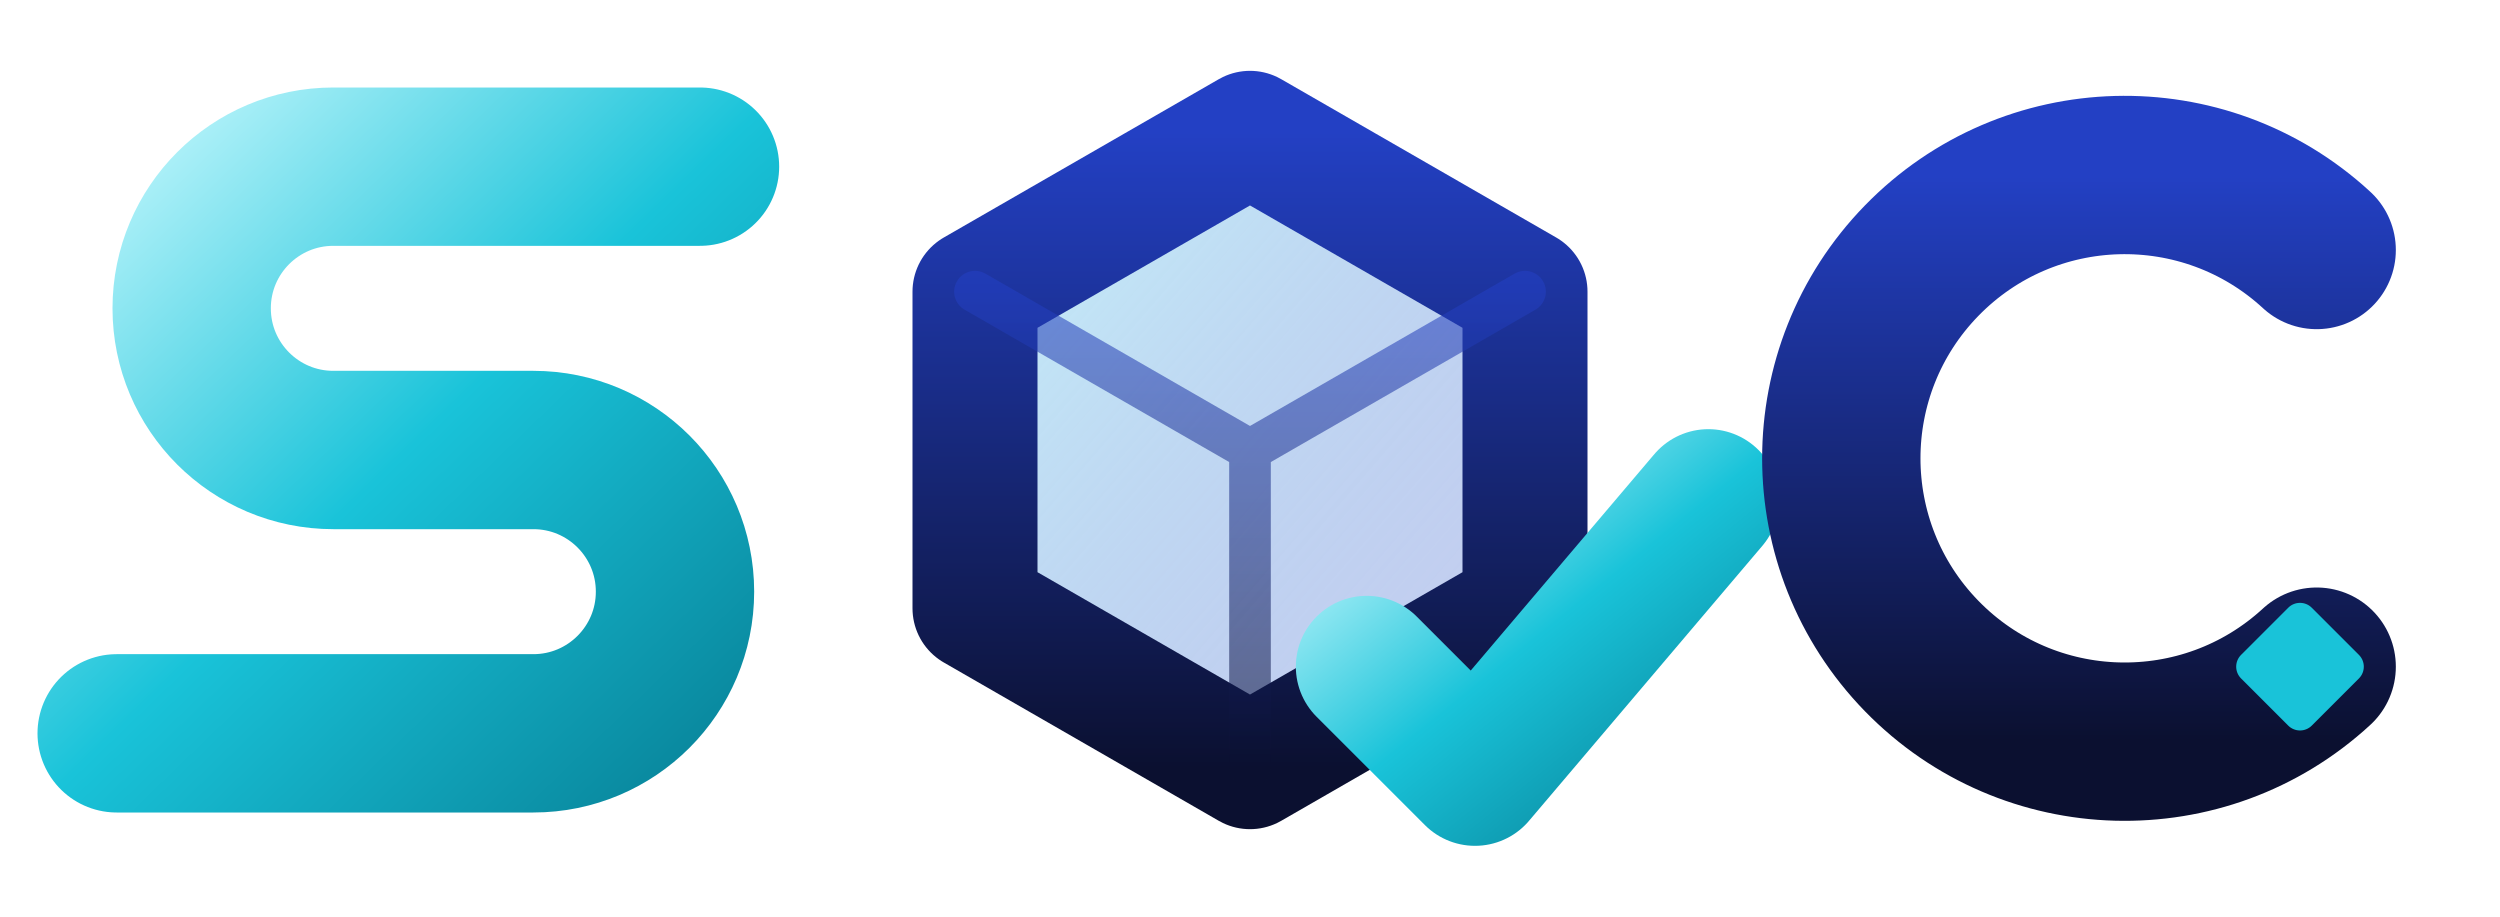
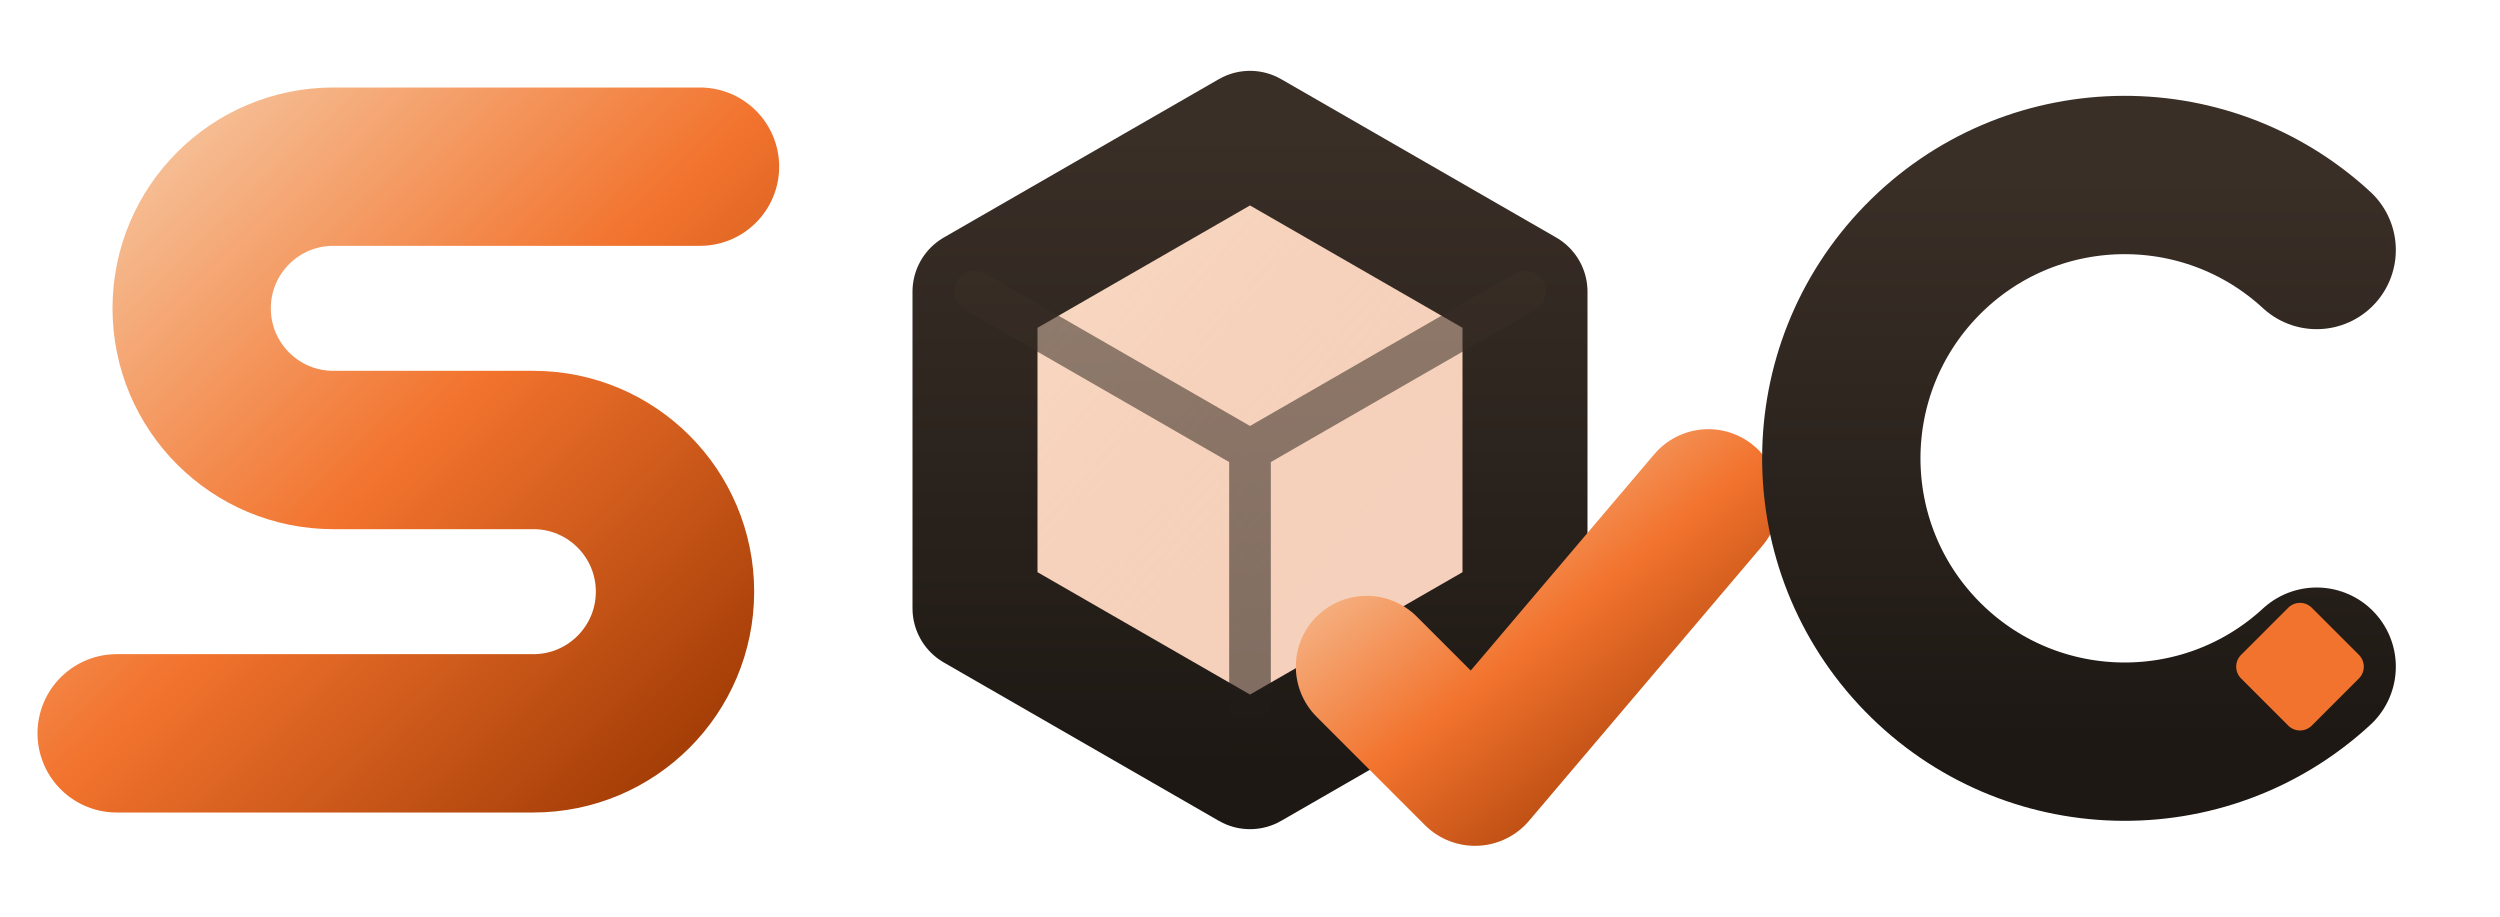
<svg xmlns="http://www.w3.org/2000/svg" viewBox="0 0 300 110" role="img" aria-label="SQC">
  <defs>
    <linearGradient id="di" x1="0" y1="0" x2="1" y2="1">
-       <stop offset="0" stop-color="#b6f3fa" />
-       <stop offset=".5" stop-color="#19c3d9" />
-       <stop offset="1" stop-color="#0a8aa0" />
+       <stop offset="0" stop-color="#f6c39b" />
+       <stop offset=".5" stop-color="#f2732d" />
+       <stop offset="1" stop-color="#a53e07" />
    </linearGradient>
    <linearGradient id="df" x1="0" y1="0" x2="1" y2="1">
-       <stop offset="0" stop-color="#9beef7" stop-opacity=".55" />
-       <stop offset="1" stop-color="#2340c4" stop-opacity=".25" />
+       <stop offset="0" stop-color="#f6c39b" stop-opacity=".55" />
+       <stop offset="1" stop-color="#d9530e" stop-opacity=".25" />
    </linearGradient>
    <linearGradient id="dw" x1="0" y1="0" x2="0" y2="1">
-       <stop offset="0" stop-color="#2340c4" />
-       <stop offset="1" stop-color="#0b1030" />
+       <stop offset="0" stop-color="#3a2f27" />
+       <stop offset="1" stop-color="#1d1814" />
    </linearGradient>
  </defs>
  <g fill="none" stroke-linecap="round" stroke-linejoin="round">
    <path stroke="url(#di)" stroke-width="19" d="M84 20H40a17 17 0 0 0 0 34h24a17 17 0 0 1 0 34H14" />
    <polygon points="150,16 183,35 183,73 150,92 117,73 117,35" fill="url(#df)" stroke="none" />
    <polygon points="150,16 183,35 183,73 150,92 117,73 117,35" stroke="url(#dw)" stroke-width="15" />
    <path stroke="url(#dw)" stroke-opacity=".55" stroke-width="5" d="M117 35 150 54 183 35M150 54v38" />
    <path stroke="url(#di)" stroke-width="17" d="M164 80l13 13 28-33" />
    <path stroke="url(#dw)" stroke-width="19" d="M278 30a34 34 0 1 0 0 50" />
  </g>
-   <rect x="270" y="74" width="12" height="12" rx="2" transform="rotate(45 276 80)" fill="#19c3d9" />
+   <rect x="270" y="74" width="12" height="12" rx="2" transform="rotate(45 276 80)" fill="#f2732d" />
</svg>
